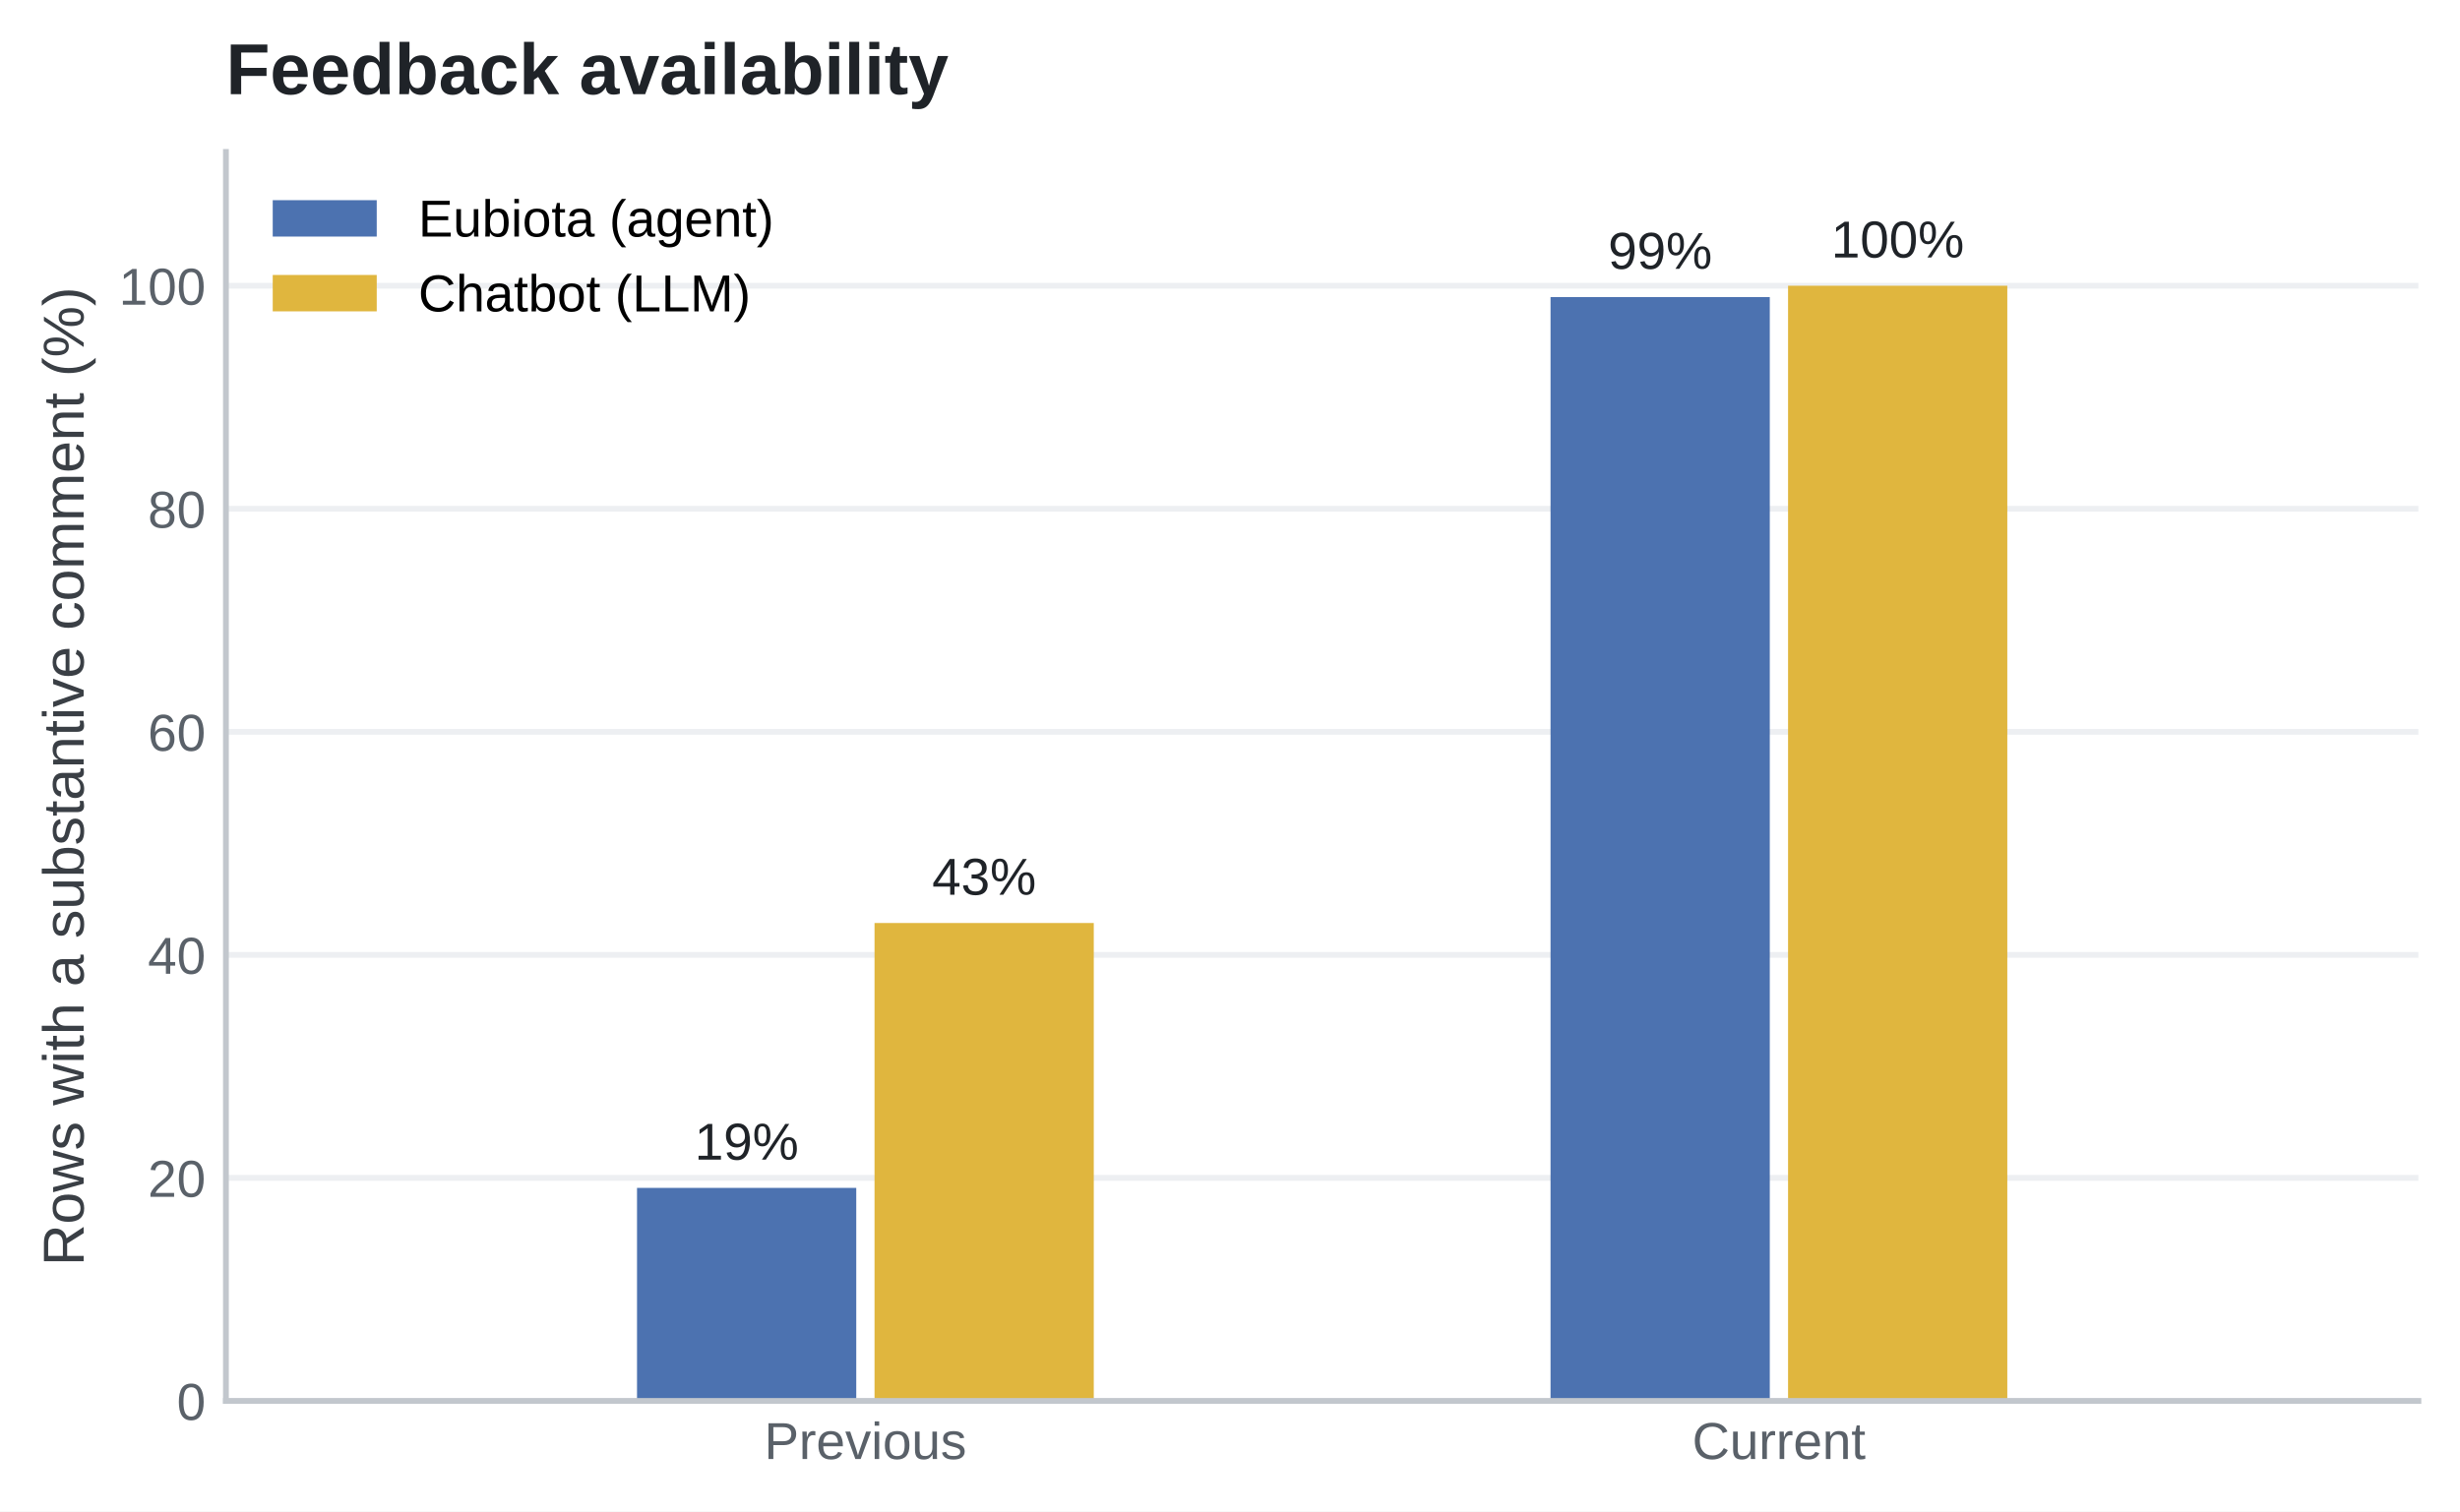
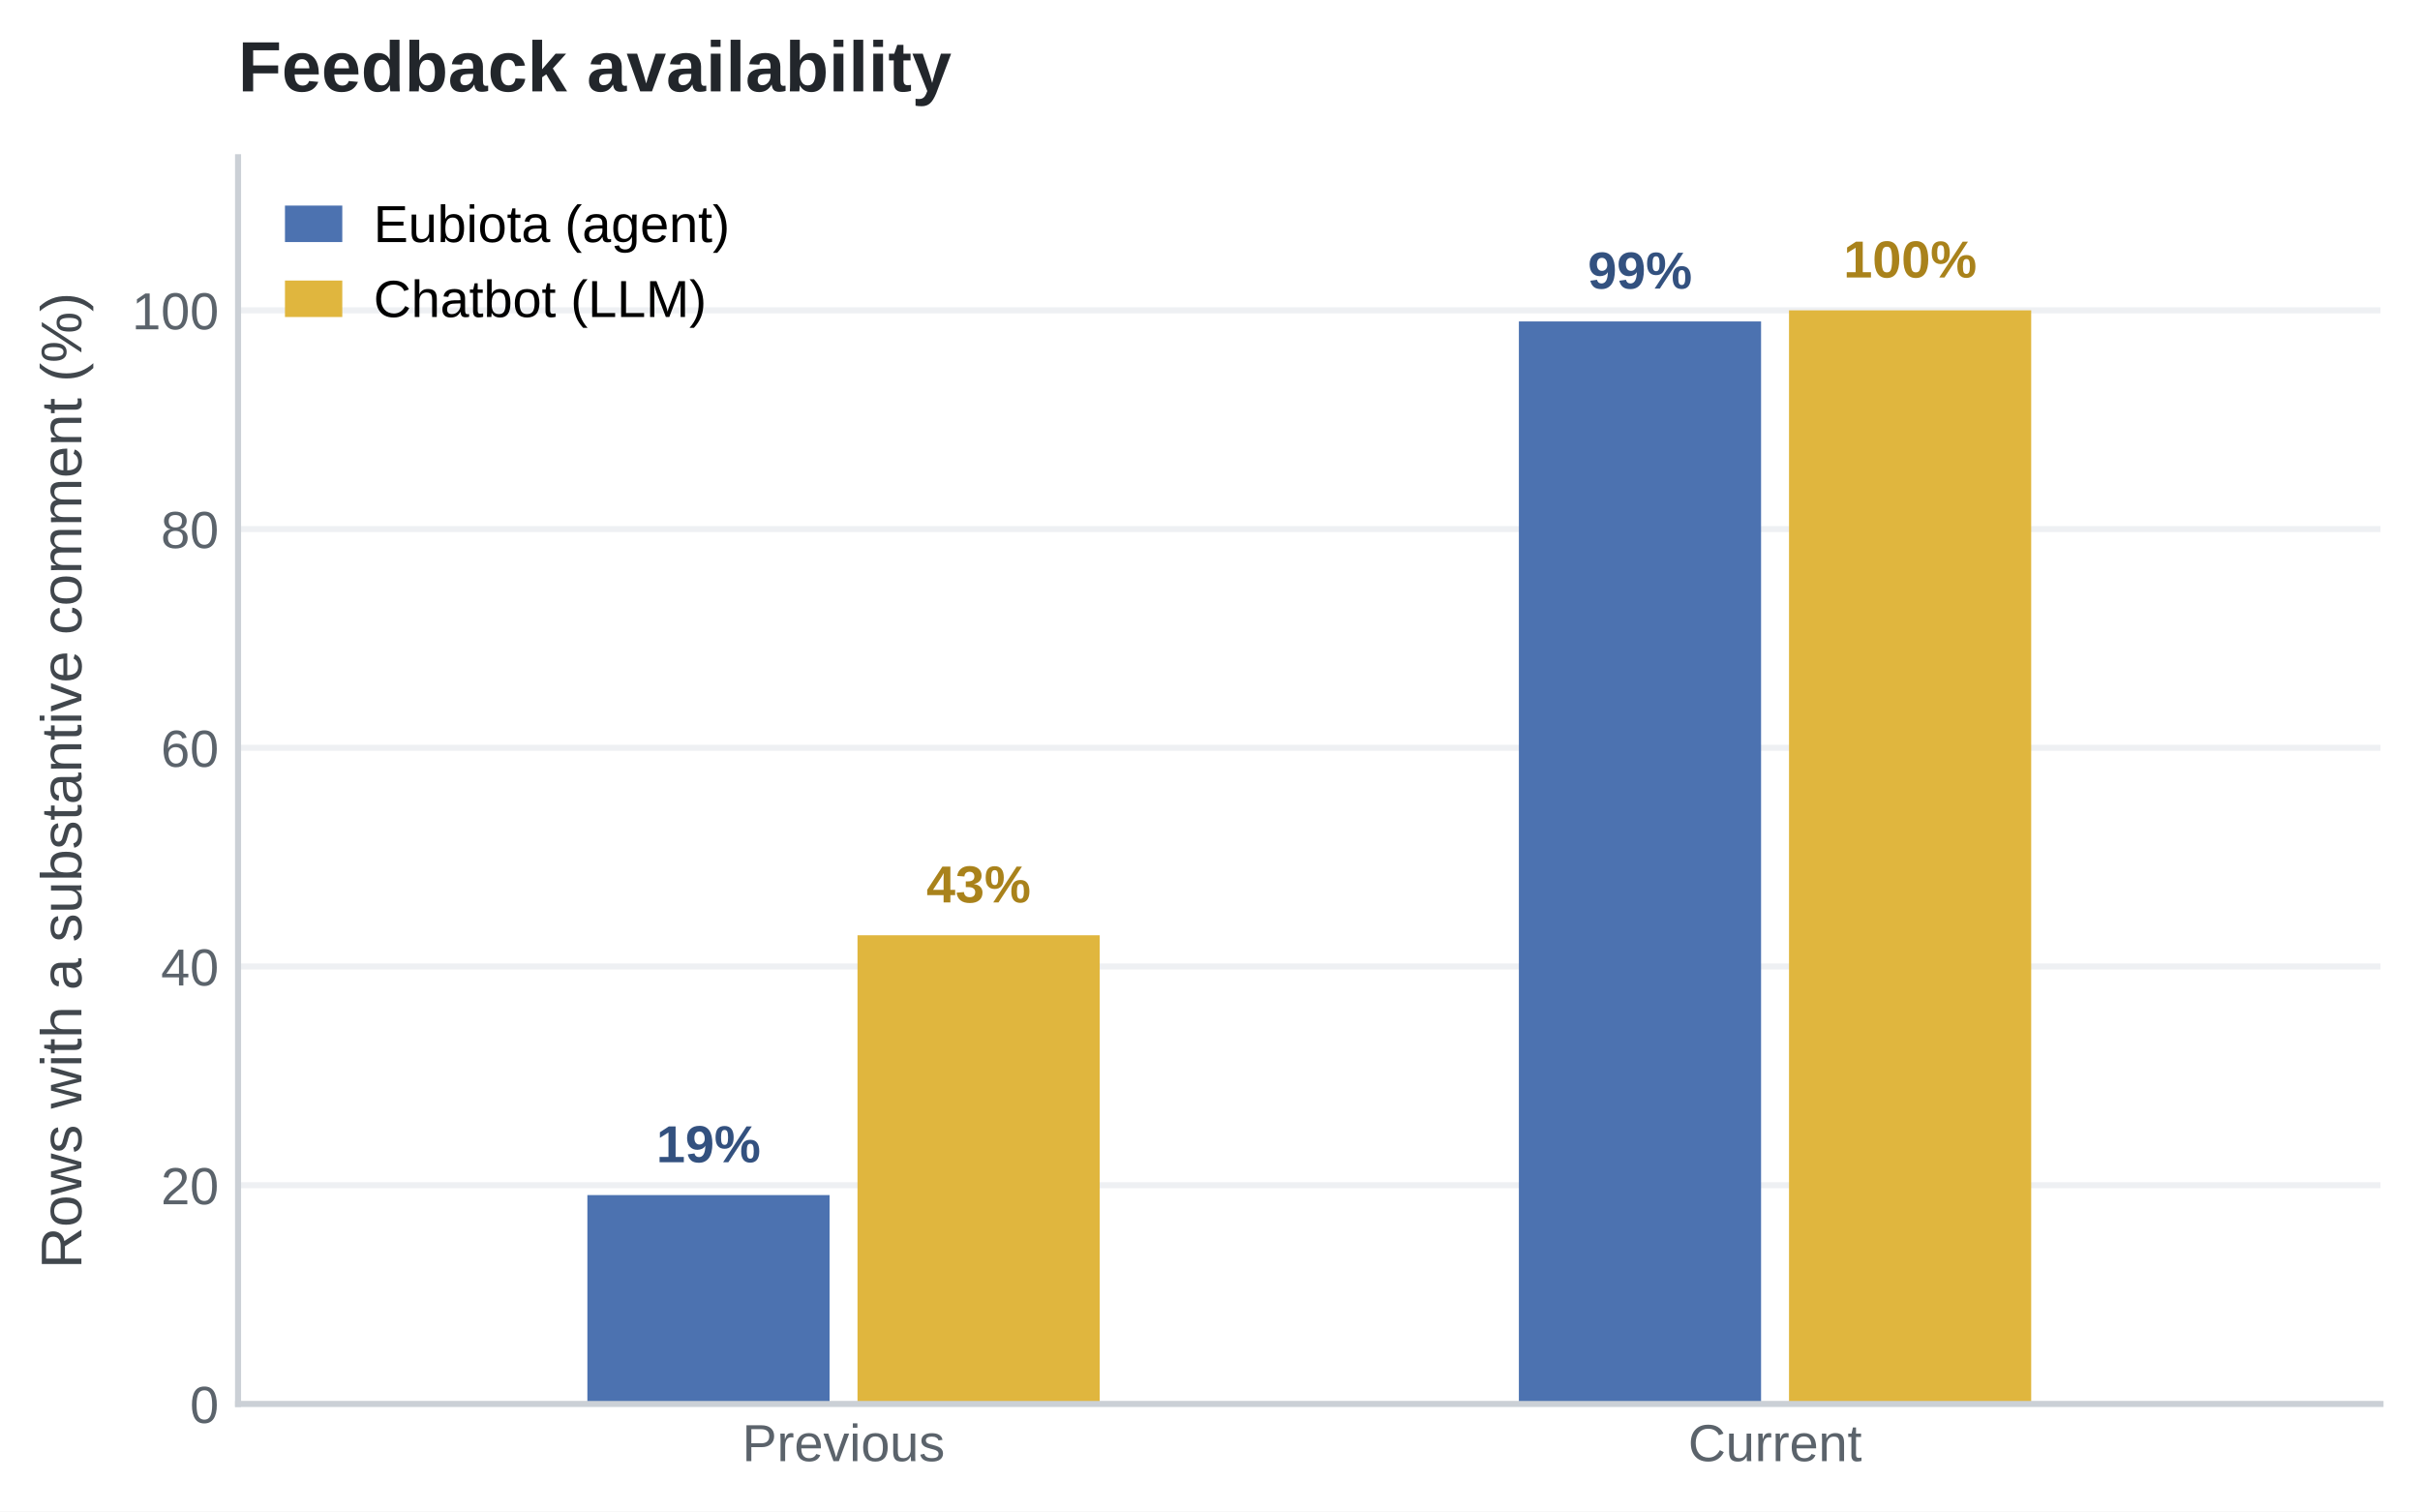
- <svg xmlns="http://www.w3.org/2000/svg" width="425.739pt" height="261.663pt" viewBox="0 0 425.739 261.663" version="1.1">
+ <svg xmlns="http://www.w3.org/2000/svg" width="441.203pt" height="275.584pt" viewBox="0 0 441.203 275.584" version="1.1">
  <defs>
    <style type="text/css">*{stroke-linejoin: round; stroke-linecap: butt}</style>
  </defs>
  <g id="figure_1">
    <g id="patch_1">
-       <path d="M 0 261.663  L 425.739 261.663  L 425.739 0  L 0 0  z " style="fill: #ffffff" />
+       <path d="M 0 275.584  L 441.203 275.584  L 441.203 0  L 0 0  z " style="fill: #ffffff" />
    </g>
    <g id="axes_1">
      <g id="patch_2">
-         <path d="M 39.099 242.516  L 418.539 242.516  L 418.539 26.3  L 39.099 26.3  z " style="fill: #ffffff" />
+         <path d="M 43.403 255.968  L 434.003 255.968  L 434.003 28.664  L 43.403 28.664  z " style="fill: #ffffff" />
      </g>
      <g id="matplotlib.axis_1">
        <g id="xtick_1">
          <g id="line2d_1" />
          <g id="text_1">
-             <text style="font-size: 9px; font-family: 'Arial'; text-anchor: middle; fill: #5a6169" x="149.769" y="252.569" transform="rotate(-0 149.7695 252.5686)">Previous</text>
+             <text style="font-size: 9.5px; font-family: 'Arial'; text-anchor: middle; fill: #5b636b" x="153.79" y="266.385" transform="rotate(-0 153.7898 266.3846)">Previous</text>
          </g>
        </g>
        <g id="xtick_2">
          <g id="line2d_2" />
          <g id="text_2">
-             <text style="font-size: 9px; font-family: 'Arial'; text-anchor: middle; fill: #5a6169" x="307.869" y="252.569" transform="rotate(-0 307.8695 252.5686)">Current</text>
+             <text style="font-size: 9.5px; font-family: 'Arial'; text-anchor: middle; fill: #5b636b" x="323.616" y="266.385" transform="rotate(-0 323.6159 266.3846)">Current</text>
          </g>
        </g>
      </g>
      <g id="matplotlib.axis_2">
        <g id="ytick_1">
          <g id="line2d_3">
-             <path d="M 39.099 242.516  L 418.539 242.516  " clip-path="url(#pd74326d871)" style="fill: none; stroke: #edeff2; stroke-linecap: square" />
+             <path d="M 43.403 255.968  L 434.003 255.968  " clip-path="url(#p3fa9b199fd)" style="fill: none; stroke: #eef0f3; stroke-width: 1.1; stroke-linecap: square" />
          </g>
          <g id="line2d_4" />
          <g id="text_3">
-             <text style="font-size: 9px; font-family: 'Arial'; text-anchor: end; fill: #5a6169" x="35.599" y="245.792" transform="rotate(-0 35.59949 245.7925)">0</text>
+             <text style="font-size: 9.5px; font-family: 'Arial'; text-anchor: end; fill: #5b636b" x="39.903" y="259.426" transform="rotate(-0 39.90288 259.4265)">0</text>
          </g>
        </g>
        <g id="ytick_2">
          <g id="line2d_5">
-             <path d="M 39.099 203.906  L 418.539 203.906  " clip-path="url(#pd74326d871)" style="fill: none; stroke: #edeff2; stroke-linecap: square" />
+             <path d="M 43.403 216.09  L 434.003 216.09  " clip-path="url(#p3fa9b199fd)" style="fill: none; stroke: #eef0f3; stroke-width: 1.1; stroke-linecap: square" />
          </g>
          <g id="line2d_6" />
          <g id="text_4">
-             <text style="font-size: 9px; font-family: 'Arial'; text-anchor: end; fill: #5a6169" x="35.599" y="207.182" transform="rotate(-0 35.59949 207.1825)">20</text>
+             <text style="font-size: 9.5px; font-family: 'Arial'; text-anchor: end; fill: #5b636b" x="39.903" y="219.549" transform="rotate(-0 39.90288 219.5486)">20</text>
          </g>
        </g>
        <g id="ytick_3">
          <g id="line2d_7">
-             <path d="M 39.099 165.296  L 418.539 165.296  " clip-path="url(#pd74326d871)" style="fill: none; stroke: #edeff2; stroke-linecap: square" />
+             <path d="M 43.403 176.213  L 434.003 176.213  " clip-path="url(#p3fa9b199fd)" style="fill: none; stroke: #eef0f3; stroke-width: 1.1; stroke-linecap: square" />
          </g>
          <g id="line2d_8" />
          <g id="text_5">
-             <text style="font-size: 9px; font-family: 'Arial'; text-anchor: end; fill: #5a6169" x="35.599" y="168.572" transform="rotate(-0 35.59949 168.5725)">40</text>
+             <text style="font-size: 9.5px; font-family: 'Arial'; text-anchor: end; fill: #5b636b" x="39.903" y="179.671" transform="rotate(-0 39.90288 179.6707)">40</text>
          </g>
        </g>
        <g id="ytick_4">
          <g id="line2d_9">
-             <path d="M 39.099 126.686  L 418.539 126.686  " clip-path="url(#pd74326d871)" style="fill: none; stroke: #edeff2; stroke-linecap: square" />
+             <path d="M 43.403 136.335  L 434.003 136.335  " clip-path="url(#p3fa9b199fd)" style="fill: none; stroke: #eef0f3; stroke-width: 1.1; stroke-linecap: square" />
          </g>
          <g id="line2d_10" />
          <g id="text_6">
-             <text style="font-size: 9px; font-family: 'Arial'; text-anchor: end; fill: #5a6169" x="35.599" y="129.962" transform="rotate(-0 35.59949 129.9625)">60</text>
+             <text style="font-size: 9.5px; font-family: 'Arial'; text-anchor: end; fill: #5b636b" x="39.903" y="139.793" transform="rotate(-0 39.90288 139.7928)">60</text>
          </g>
        </g>
        <g id="ytick_5">
          <g id="line2d_11">
-             <path d="M 39.099 88.076  L 418.539 88.076  " clip-path="url(#pd74326d871)" style="fill: none; stroke: #edeff2; stroke-linecap: square" />
+             <path d="M 43.403 96.457  L 434.003 96.457  " clip-path="url(#p3fa9b199fd)" style="fill: none; stroke: #eef0f3; stroke-width: 1.1; stroke-linecap: square" />
          </g>
          <g id="line2d_12" />
          <g id="text_7">
-             <text style="font-size: 9px; font-family: 'Arial'; text-anchor: end; fill: #5a6169" x="35.599" y="91.352" transform="rotate(-0 35.59949 91.35246)">80</text>
+             <text style="font-size: 9.5px; font-family: 'Arial'; text-anchor: end; fill: #5b636b" x="39.903" y="99.915" transform="rotate(-0 39.90288 99.91491)">80</text>
          </g>
        </g>
        <g id="ytick_6">
          <g id="line2d_13">
-             <path d="M 39.099 49.466  L 418.539 49.466  " clip-path="url(#pd74326d871)" style="fill: none; stroke: #edeff2; stroke-linecap: square" />
+             <path d="M 43.403 56.579  L 434.003 56.579  " clip-path="url(#p3fa9b199fd)" style="fill: none; stroke: #eef0f3; stroke-width: 1.1; stroke-linecap: square" />
          </g>
          <g id="line2d_14" />
          <g id="text_8">
-             <text style="font-size: 9px; font-family: 'Arial'; text-anchor: end; fill: #5a6169" x="35.599" y="52.742" transform="rotate(-0 35.59949 52.74247)">100</text>
+             <text style="font-size: 9.5px; font-family: 'Arial'; text-anchor: end; fill: #5b636b" x="39.903" y="60.037" transform="rotate(-0 39.90288 60.03701)">100</text>
          </g>
        </g>
        <g id="text_9">
-           <text style="font-size: 10px; font-family: 'Arial'; text-anchor: middle; fill: #3a3f45" x="14.48" y="134.408" transform="rotate(-90 14.48027 134.4083)">Rows with a substantive comment (%)</text>
+           <text style="font-size: 10.5px; font-family: 'Arial'; text-anchor: middle; fill: #41474d" x="14.844" y="142.316" transform="rotate(-90 14.84429 142.3164)">Rows with a substantive comment (%)</text>
        </g>
      </g>
      <g id="patch_3">
-         <path d="M 110.244 242.516  L 148.188 242.516  L 148.188 205.642  L 110.244 205.642  z " clip-path="url(#pd74326d871)" style="fill: #4c72b0" />
+         <path d="M 107.088 255.968  L 151.242 255.968  L 151.242 217.883  L 107.088 217.883  z " clip-path="url(#p3fa9b199fd)" style="fill: #4c72b0" />
      </g>
      <g id="patch_4">
-         <path d="M 268.344 242.516  L 306.288 242.516  L 306.288 51.426  L 268.344 51.426  z " clip-path="url(#pd74326d871)" style="fill: #4c72b0" />
+         <path d="M 276.914 255.968  L 321.069 255.968  L 321.069 58.603  L 276.914 58.603  z " clip-path="url(#p3fa9b199fd)" style="fill: #4c72b0" />
      </g>
      <g id="patch_5">
-         <path d="M 151.35 242.516  L 189.294 242.516  L 189.294 159.781  L 151.35 159.781  z " clip-path="url(#pd74326d871)" style="fill: #e0b63e" />
+         <path d="M 156.337 255.968  L 200.492 255.968  L 200.492 170.516  L 156.337 170.516  z " clip-path="url(#p3fa9b199fd)" style="fill: #e0b63e" />
      </g>
      <g id="patch_6">
-         <path d="M 309.45 242.516  L 347.394 242.516  L 347.394 49.466  L 309.45 49.466  z " clip-path="url(#pd74326d871)" style="fill: #e0b63e" />
+         <path d="M 326.163 255.968  L 370.318 255.968  L 370.318 56.579  L 326.163 56.579  z " clip-path="url(#p3fa9b199fd)" style="fill: #e0b63e" />
      </g>
      <g id="patch_7">
-         <path d="M 39.099 242.516  L 39.099 26.3  " style="fill: none; stroke: #c2c7cd; stroke-linejoin: miter; stroke-linecap: square" />
+         <path d="M 43.403 255.968  L 43.403 28.664  " style="fill: none; stroke: #cbd0d6; stroke-width: 1.1; stroke-linejoin: miter; stroke-linecap: square" />
      </g>
      <g id="patch_8">
-         <path d="M 39.099 242.516  L 418.539 242.516  " style="fill: none; stroke: #c2c7cd; stroke-linejoin: miter; stroke-linecap: square" />
+         <path d="M 43.403 255.968  L 434.003 255.968  " style="fill: none; stroke: #cbd0d6; stroke-width: 1.1; stroke-linejoin: miter; stroke-linecap: square" />
      </g>
      <g id="text_10">
-         <text style="font-size: 9px; font-family: 'Arial'; text-anchor: middle; fill: #1f2328" x="129.216" y="200.748" transform="rotate(-0 129.2165 200.7476)">19%</text>
+         <text style="font-weight: 700; font-size: 9.5px; font-family: 'Arial'; text-anchor: middle; fill: #33517f" x="129.165" y="211.896" transform="rotate(-0 129.1651 211.8957)">19%</text>
      </g>
      <g id="text_11">
-         <text style="font-size: 9px; font-family: 'Arial'; text-anchor: middle; fill: #1f2328" x="287.316" y="46.532" transform="rotate(-0 287.3165 46.5322)">99%</text>
+         <text style="font-weight: 700; font-size: 9.5px; font-family: 'Arial'; text-anchor: middle; fill: #33517f" x="298.991" y="52.616" transform="rotate(-0 298.9911 52.61608)">99%</text>
      </g>
      <g id="text_12">
-         <text style="font-size: 9px; font-family: 'Arial'; text-anchor: middle; fill: #1f2328" x="170.322" y="154.887" transform="rotate(-0 170.3225 154.8866)">43%</text>
+         <text style="font-weight: 700; font-size: 9.5px; font-family: 'Arial'; text-anchor: middle; fill: #a9821b" x="178.415" y="164.529" transform="rotate(-0 178.4146 164.5287)">43%</text>
      </g>
      <g id="text_13">
-         <text style="font-size: 9px; font-family: 'Arial'; text-anchor: middle; fill: #1f2328" x="328.422" y="44.572" transform="rotate(-0 328.4225 44.5723)">100%</text>
+         <text style="font-weight: 700; font-size: 9.5px; font-family: 'Arial'; text-anchor: middle; fill: #a9821b" x="348.241" y="50.592" transform="rotate(-0 348.2407 50.59183)">100%</text>
      </g>
      <g id="text_14">
-         <text style="font-weight: 700; font-size: 12.5px; font-family: 'Arial'; text-anchor: start; fill: #1f2328" x="39.099" y="16.3" transform="rotate(-0 39.09949 16.30034)">Feedback availability</text>
+         <text style="font-weight: 700; font-size: 13px; font-family: 'Arial'; text-anchor: start; fill: #22262b" x="43.403" y="16.664" transform="rotate(-0 43.40288 16.66436)">Feedback availability</text>
      </g>
      <g id="legend_1">
        <g id="patch_9">
-           <path d="M 47.199 40.953  L 65.199 40.953  L 65.199 34.653  L 47.199 34.653  z " style="fill: #4c72b0" />
+           <path d="M 51.953 44.131  L 62.403 44.131  L 62.403 37.481  L 51.953 37.481  z " style="fill: #4c72b0" />
        </g>
        <g id="text_15">
-           <text style="font-size: 9px; font-family: 'Arial'; text-anchor: start" x="72.399" y="40.953" transform="rotate(-0 72.39949 40.95259)">Eubiota (agent)</text>
+           <text style="font-size: 9.5px; font-family: 'Arial'; text-anchor: start" x="68.103" y="44.131" transform="rotate(-0 68.10288 44.13061)">Eubiota (agent)</text>
        </g>
        <g id="patch_10">
-           <path d="M 47.199 53.899  L 65.199 53.899  L 65.199 47.599  L 47.199 47.599  z " style="fill: #e0b63e" />
+           <path d="M 51.953 57.796  L 62.403 57.796  L 62.403 51.146  L 51.953 51.146  z " style="fill: #e0b63e" />
        </g>
        <g id="text_16">
-           <text style="font-size: 9px; font-family: 'Arial'; text-anchor: start" x="72.399" y="53.899" transform="rotate(-0 72.39949 53.89905)">Chatbot (LLM)</text>
+           <text style="font-size: 9.5px; font-family: 'Arial'; text-anchor: start" x="68.103" y="57.796" transform="rotate(-0 68.10288 57.79633)">Chatbot (LLM)</text>
        </g>
      </g>
    </g>
  </g>
  <defs>
-     <clipPath id="pd74326d871">
-       <rect x="39.099" y="26.3" width="379.44" height="216.216" />
+     <clipPath id="p3fa9b199fd">
+       <rect x="43.403" y="28.664" width="390.6" height="227.304" />
    </clipPath>
  </defs>
</svg>
